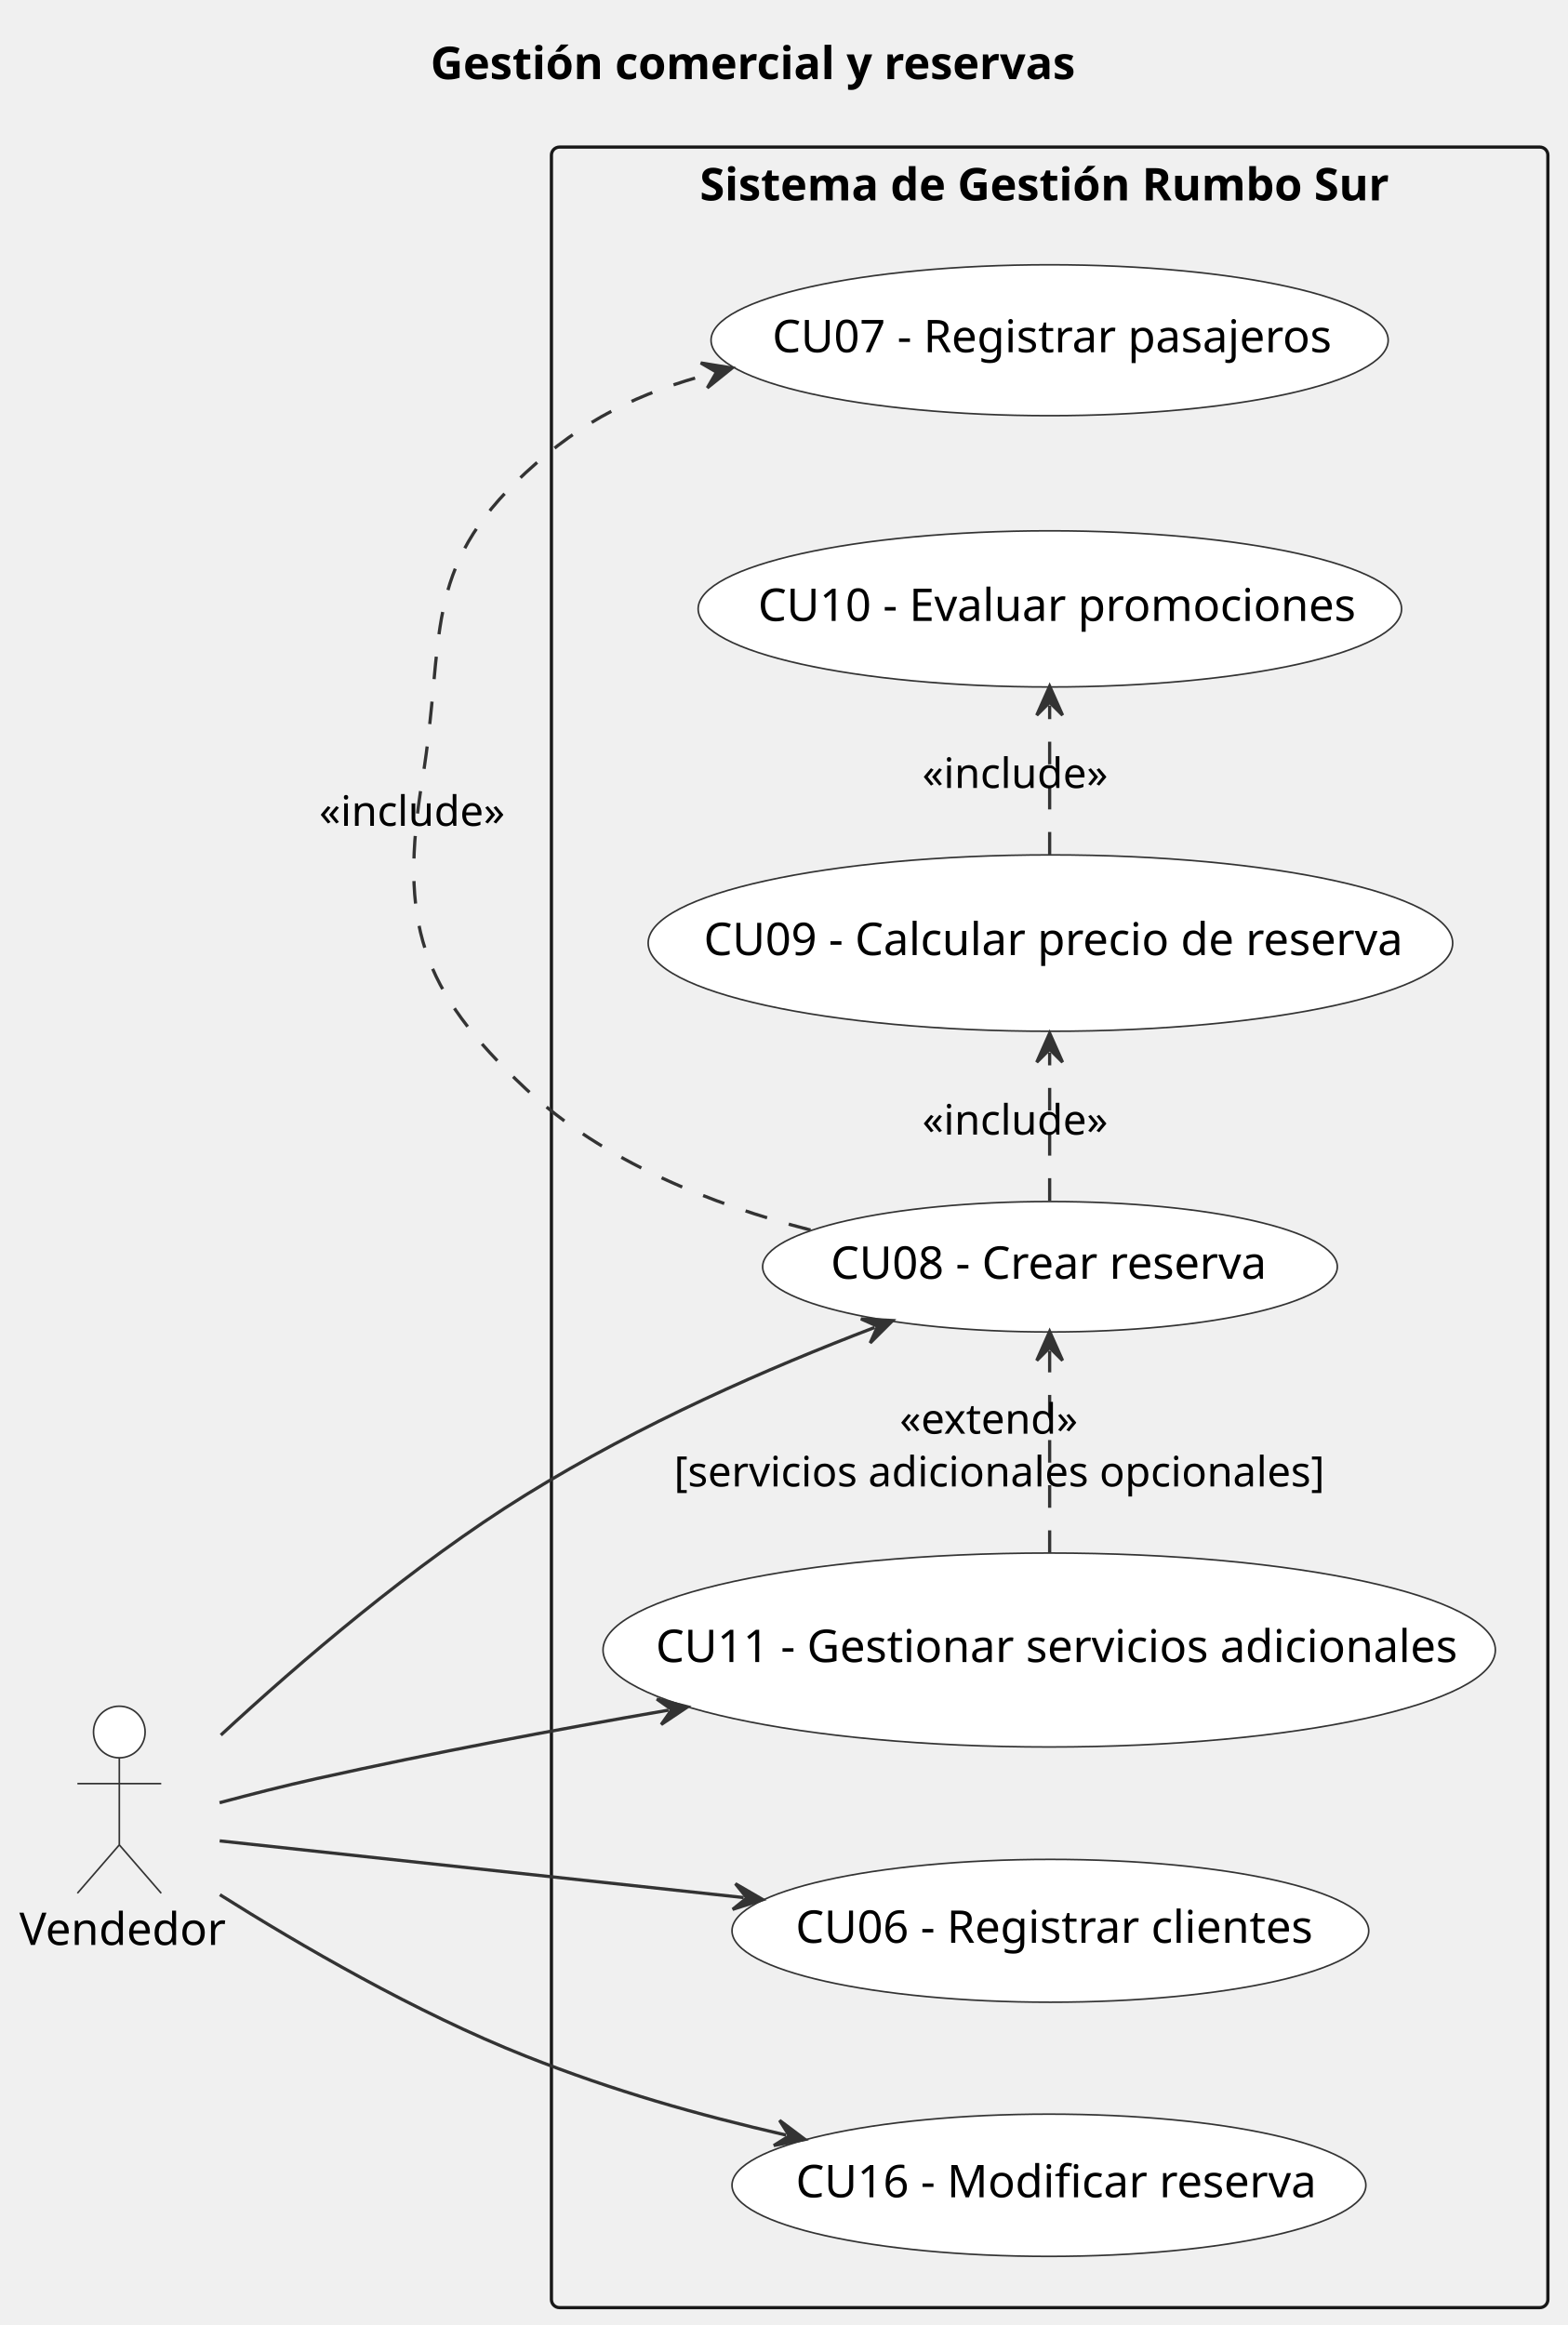
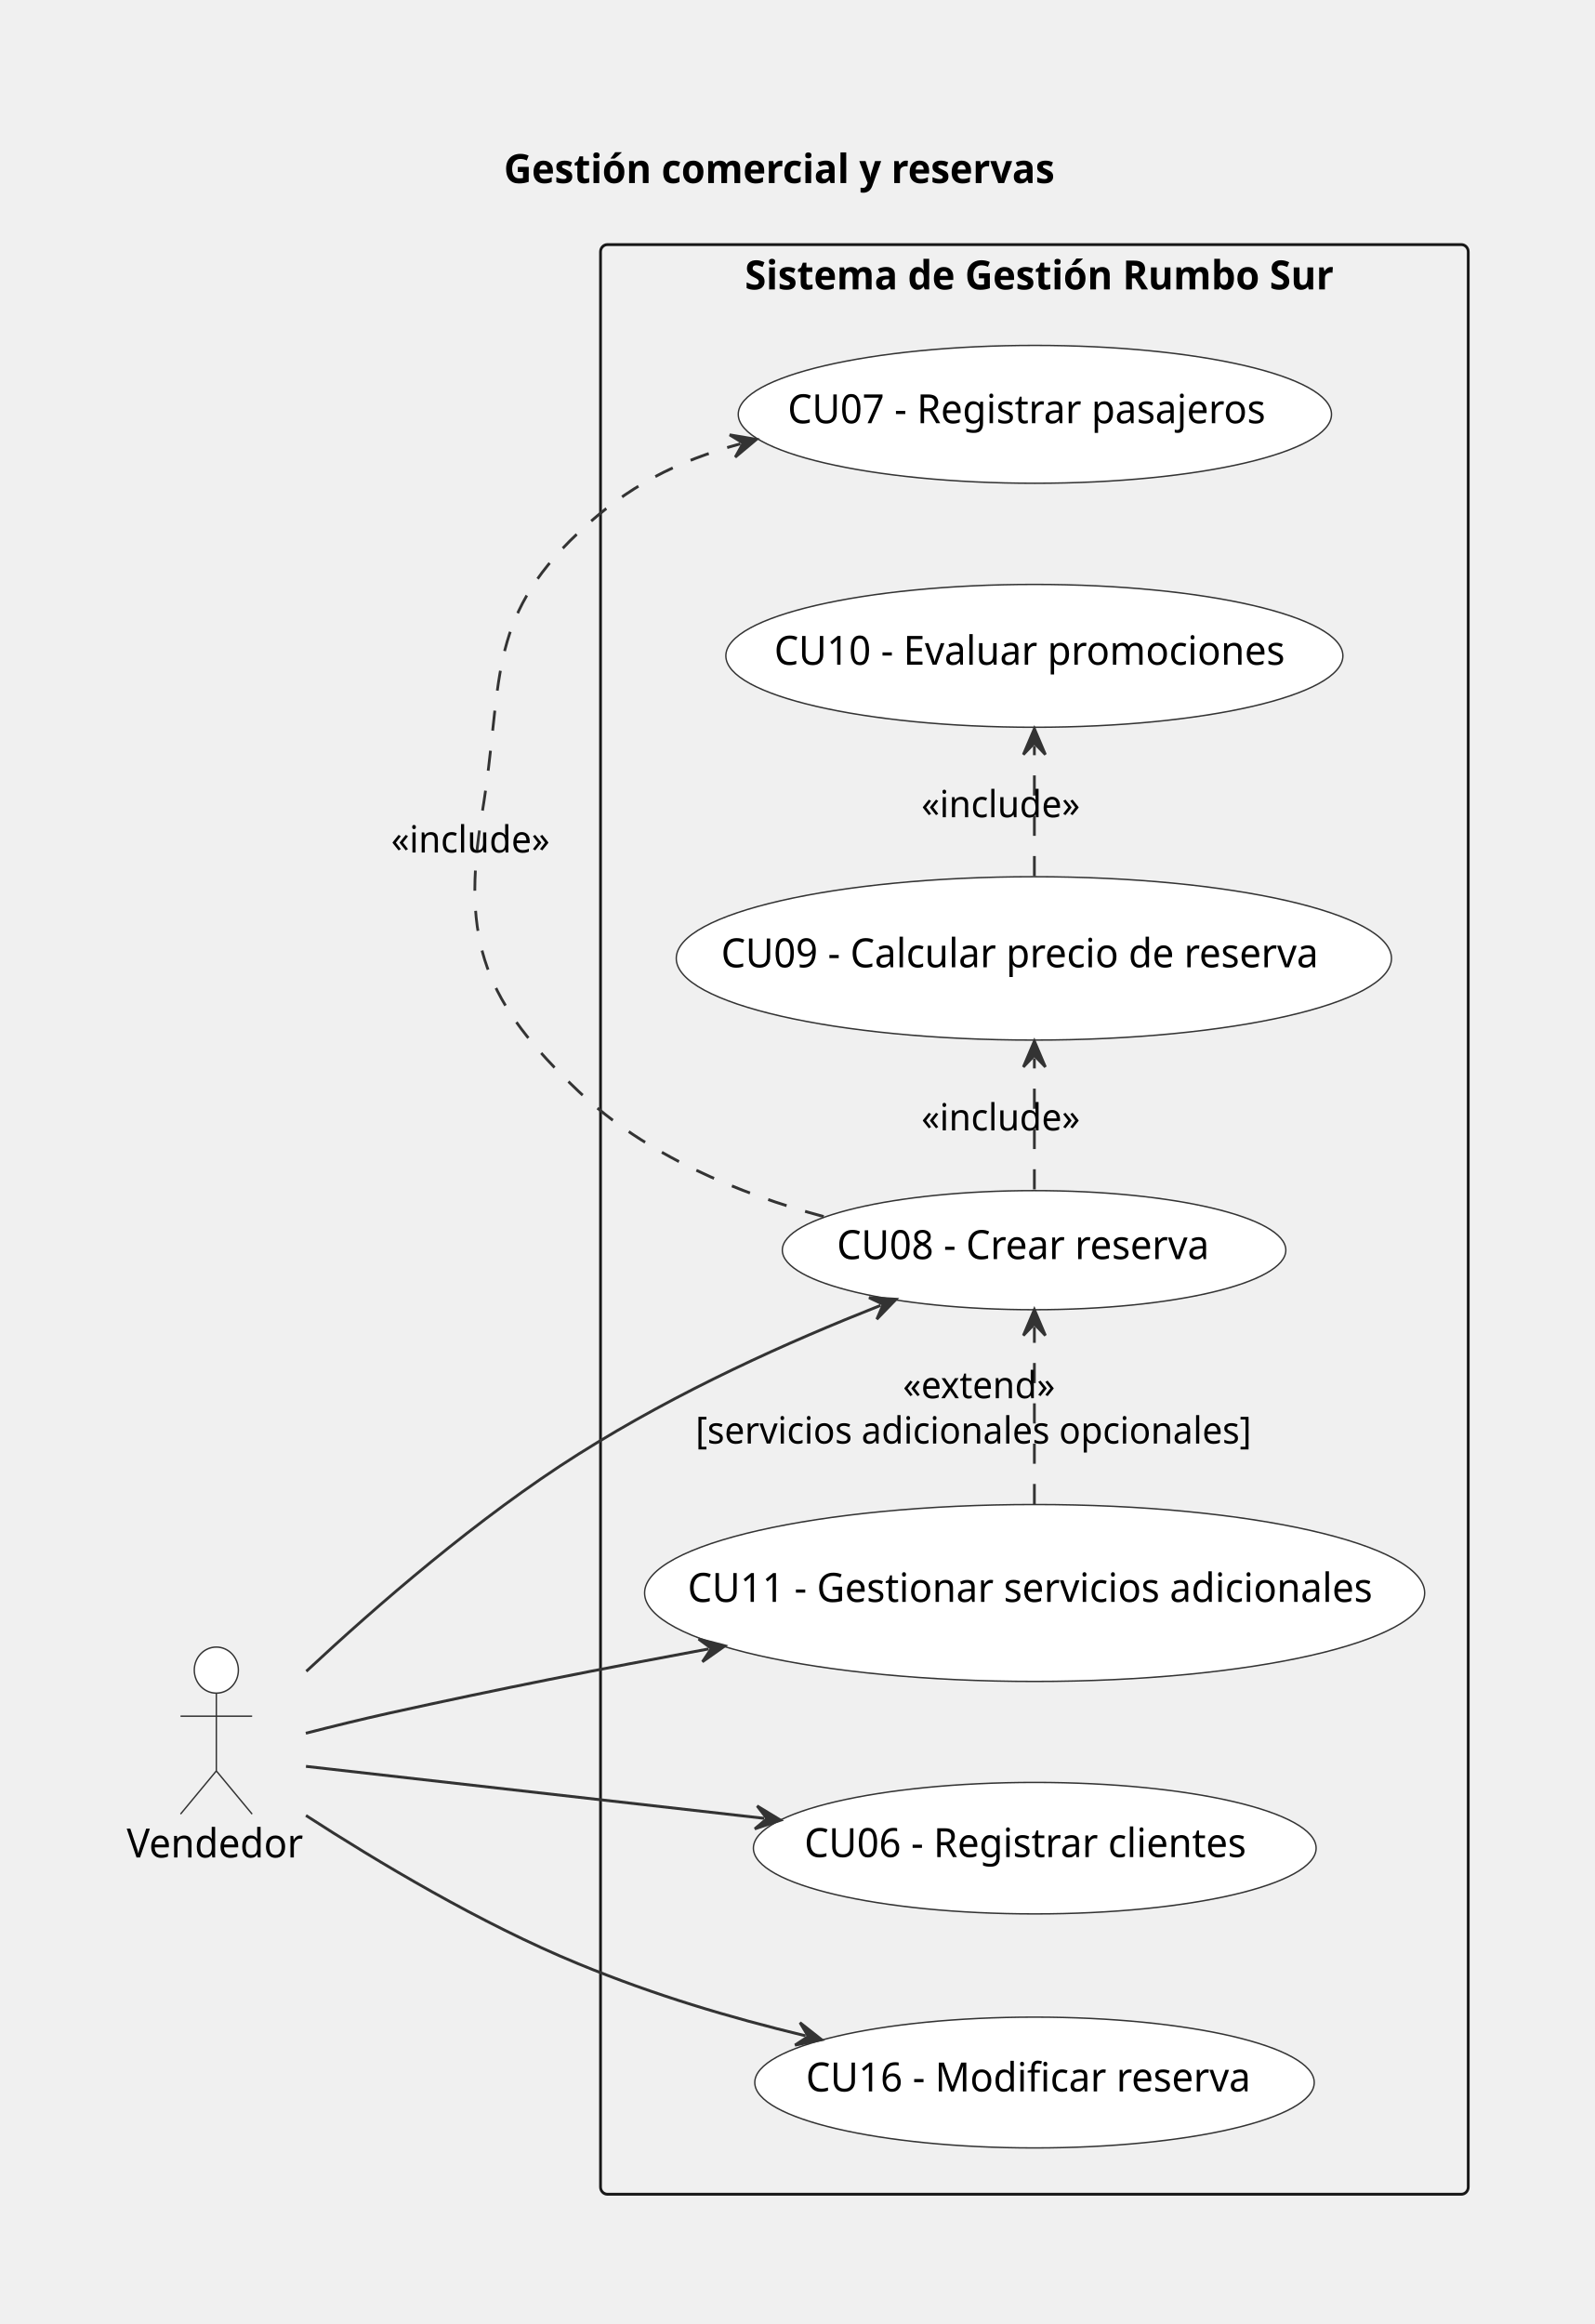
- <svg xmlns="http://www.w3.org/2000/svg" contentStyleType="text/css" height="721px" preserveAspectRatio="none" style="width:486px;height:721px;background:#FFFFFF;" version="1.1" viewBox="0 0 486 721" width="486px" zoomAndPan="magnify">
+ <svg xmlns="http://www.w3.org/2000/svg" contentStyleType="text/css" height="807px" preserveAspectRatio="none" style="width:499px;height:727px;background:#FFFFFF;" version="1.1" viewBox="-40 -40 579 807" width="579px" zoomAndPan="magnify">
  <defs />
  <g>
-     <text fill="#000000" font-family="sans-serif" font-size="14" font-weight="bold" lengthAdjust="spacing" textLength="205" x="133.5" y="24.533">Gestión comercial y reservas</text>
+     <text fill="#000000" font-family="sans-serif" font-size="14" font-weight="bold" lengthAdjust="spacing" textLength="199.165" x="142.917" y="23.562">Gestión comercial y reservas</text>
    <g id="cluster_Sistema de Gestión Rumbo Sur">
-       <rect fill="none" height="670" rx="2.5" ry="2.5" style="stroke:#181818;stroke-width:1.0;" width="309" x="171" y="45.609" />
-       <text fill="#000000" font-family="sans-serif" font-size="14" font-weight="bold" lengthAdjust="spacing" textLength="217" x="217" y="62.143">Sistema de Gestión Rumbo Sur</text>
+       <rect fill="none" height="677" rx="2.5" ry="2.5" style="stroke:#181818;stroke-width:1.0;" width="315" x="178" y="44.94" />
+       <text fill="#000000" font-family="sans-serif" font-size="14" font-weight="bold" lengthAdjust="spacing" textLength="210.191" x="230.404" y="60.502">Sistema de Gestión Rumbo Sur</text>
    </g>
    <g id="elem_CU06">
-       <ellipse cx="325.724" cy="598.754" fill="#FFFFFF" rx="98.724" ry="22.145" style="stroke:#333333;stroke-width:0.5;" />
-       <text fill="#000000" font-family="sans-serif" font-size="14" lengthAdjust="spacing" textLength="158" x="246.724" y="602.483">CU06 - Registrar clientes</text>
+       <ellipse cx="335.638" cy="601.767" fill="#FFFFFF" rx="102.138" ry="22.828" style="stroke:#333333;stroke-width:0.5;" />
+       <text fill="#000000" font-family="sans-serif" font-size="14" lengthAdjust="spacing" textLength="167.275" x="252" y="604.86">CU06 - Registrar clientes</text>
    </g>
    <g id="elem_CU08">
-       <ellipse cx="325.605" cy="392.83" fill="#FFFFFF" rx="89.105" ry="20.221" style="stroke:#333333;stroke-width:0.5;" />
-       <text fill="#000000" font-family="sans-serif" font-size="14" lengthAdjust="spacing" textLength="136" x="257.605" y="396.559">CU08 - Crear reserva</text>
+       <ellipse cx="335.388" cy="394.117" fill="#FFFFFF" rx="91.388" ry="20.678" style="stroke:#333333;stroke-width:0.5;" />
+       <text fill="#000000" font-family="sans-serif" font-size="14" lengthAdjust="spacing" textLength="143.165" x="263.806" y="397.21">CU08 - Crear reserva</text>
    </g>
    <g id="elem_CU07">
-       <ellipse cx="325.49" cy="105.507" fill="#FFFFFF" rx="104.99" ry="23.398" style="stroke:#333333;stroke-width:0.5;" />
-       <text fill="#000000" font-family="sans-serif" font-size="14" lengthAdjust="spacing" textLength="172" x="239.49" y="109.236">CU07 - Registrar pasajeros</text>
+       <ellipse cx="335.68" cy="103.876" fill="#FFFFFF" rx="107.68" ry="23.936" style="stroke:#333333;stroke-width:0.5;" />
+       <text fill="#000000" font-family="sans-serif" font-size="14" lengthAdjust="spacing" textLength="179.464" x="245.949" y="106.968">CU07 - Registrar pasajeros</text>
    </g>
    <g id="elem_CU09">
-       <ellipse cx="325.739" cy="292.457" fill="#FFFFFF" rx="124.739" ry="27.348" style="stroke:#333333;stroke-width:0.5;" />
-       <text fill="#000000" font-family="sans-serif" font-size="14" lengthAdjust="spacing" textLength="215" x="218.239" y="296.186">CU09 - Calcular precio de reserva</text>
+       <ellipse cx="335.315" cy="292.802" fill="#FFFFFF" rx="129.815" ry="28.363" style="stroke:#333333;stroke-width:0.5;" />
+       <text fill="#000000" font-family="sans-serif" font-size="14" lengthAdjust="spacing" textLength="227.069" x="221.78" y="295.895">CU09 - Calcular precio de reserva</text>
    </g>
    <g id="elem_CU10">
-       <ellipse cx="325.567" cy="188.823" fill="#FFFFFF" rx="109.067" ry="24.213" style="stroke:#333333;stroke-width:0.5;" />
-       <text fill="#000000" font-family="sans-serif" font-size="14" lengthAdjust="spacing" textLength="181" x="235.067" y="192.551">CU10 - Evaluar promociones</text>
+       <ellipse cx="335.498" cy="187.739" fill="#FFFFFF" rx="111.998" ry="24.8" style="stroke:#333333;stroke-width:0.5;" />
+       <text fill="#000000" font-family="sans-serif" font-size="14" lengthAdjust="spacing" textLength="188.87" x="241.063" y="190.832">CU10 - Evaluar promociones</text>
    </g>
    <g id="elem_CU11">
-       <ellipse cx="325.359" cy="511.681" fill="#FFFFFF" rx="138.359" ry="30.072" style="stroke:#333333;stroke-width:0.5;" />
-       <text fill="#000000" font-family="sans-serif" font-size="14" lengthAdjust="spacing" textLength="244" x="203.359" y="515.41">CU11 - Gestionar servicios adicionales</text>
+       <ellipse cx="335.591" cy="513.158" fill="#FFFFFF" rx="141.591" ry="30.718" style="stroke:#333333;stroke-width:0.5;" />
+       <text fill="#000000" font-family="sans-serif" font-size="14" lengthAdjust="spacing" textLength="251.925" x="209.629" y="516.25">CU11 - Gestionar servicios adicionales</text>
    </g>
    <g id="elem_CU16">
-       <ellipse cx="325.28" cy="677.665" fill="#FFFFFF" rx="98.28" ry="22.056" style="stroke:#333333;stroke-width:0.5;" />
-       <text fill="#000000" font-family="sans-serif" font-size="14" lengthAdjust="spacing" textLength="157" x="246.78" y="681.394">CU16 - Modificar reserva</text>
+       <ellipse cx="335.545" cy="683.148" fill="#FFFFFF" rx="101.545" ry="22.709" style="stroke:#333333;stroke-width:0.5;" />
+       <text fill="#000000" font-family="sans-serif" font-size="14" lengthAdjust="spacing" textLength="165.963" x="252.564" y="686.241">CU16 - Modificar reserva</text>
    </g>
    <g id="elem_VEN">
-       <ellipse cx="37" cy="537.109" fill="#FFFFFF" rx="8" ry="8" style="stroke:#333333;stroke-width:0.5;" />
-       <path d="M37,545.109 L37,572.109 M24,553.109 L50,553.109 M37,572.109 L24,587.109 M37,572.109 L50,587.109 " fill="none" style="stroke:#333333;stroke-width:0.5;" />
-       <text fill="#000000" font-family="sans-serif" font-size="14" lengthAdjust="spacing" textLength="62" x="6" y="603.143">Vendedor</text>
+       <ellipse cx="38.532" cy="539.939" fill="#FFFFFF" rx="8" ry="8" style="stroke:#333333;stroke-width:0.5;" />
+       <path d="M38.532,547.939 L38.532,574.939 M25.532,555.939 L51.532,555.939 M38.532,574.939 L25.532,589.939 M38.532,574.939 L51.532,589.939 " fill="none" style="stroke:#333333;stroke-width:0.5;" />
+       <text fill="#000000" font-family="sans-serif" font-size="14" lengthAdjust="spacing" textLength="65.064" x="6" y="605.002">Vendedor</text>
    </g>
    <g id="link_VEN_CU06">
-       <path d="M68.12,570.869 C107.77,575.159 173.205,582.244 230.615,588.454 " fill="none" id="VEN-to-CU06" style="stroke:#333333;stroke-width:1.0;" />
-       <polygon fill="#333333" points="236.58,589.099,228.062,584.155,231.609,588.562,227.202,592.108,236.58,589.099" style="stroke:#333333;stroke-width:1.0;" />
+       <path d="M71.07,573.36 C111.87,577.789 178.675,585.032 237.415,591.412 " fill="none" id="VEN-to-CU06" style="stroke:#333333;stroke-width:1.0;" />
+       <polygon fill="#333333" points="243.38,592.059,234.864,587.111,238.409,591.52,234.001,595.064,243.38,592.059" style="stroke:#333333;stroke-width:1.0;" />
    </g>
    <g id="link_VEN_CU08">
-       <path d="M68.49,538.059 C92.71,515.649 128.19,485.149 163,463.609 C199.2,441.209 238.107,424.347 271.217,411.657 " fill="none" id="VEN-to-CU08" style="stroke:#333333;stroke-width:1.0;" />
-       <polygon fill="#333333" points="276.82,409.509,266.985,408.995,272.151,411.299,269.848,416.465,276.82,409.509" style="stroke:#333333;stroke-width:1.0;" />
+       <path d="M71.2,540.35 C96.56,517.72 133.76,486.779 170,464.94 C206.76,442.779 246.078,426.003 279.688,413.283 " fill="none" id="VEN-to-CU08" style="stroke:#333333;stroke-width:1.0;" />
+       <polygon fill="#333333" points="285.3,411.159,275.467,410.604,280.624,412.929,278.298,418.086,285.3,411.159" style="stroke:#333333;stroke-width:1.0;" />
    </g>
    <g id="link_VEN_CU11">
-       <path d="M68.09,559.039 C77.62,556.479 88.21,553.779 98,551.609 C135.33,543.349 170.508,536.704 207.328,530.324 " fill="none" id="VEN-to-CU11" style="stroke:#333333;stroke-width:1.0;" />
-       <polygon fill="#333333" points="213.24,529.299,203.689,526.895,208.313,530.153,205.055,534.777,213.24,529.299" style="stroke:#333333;stroke-width:1.0;" />
+       <path d="M71.02,561.86 C80.62,559.51 91.22,557.01 101,554.939 C140.69,546.539 178.502,539.424 217.262,532.574 " fill="none" id="VEN-to-CU11" style="stroke:#333333;stroke-width:1.0;" />
+       <polygon fill="#333333" points="223.17,531.529,213.611,529.157,218.246,532.4,215.004,537.035,223.17,531.529" style="stroke:#333333;stroke-width:1.0;" />
    </g>
    <g id="link_VEN_CU16">
-       <path d="M68.19,587.559 C92.83,603.079 129,624.159 163,637.609 C190.53,648.499 216.063,655.734 243.783,662.114 " fill="none" id="VEN-to-CU16" style="stroke:#333333;stroke-width:1.0;" />
-       <polygon fill="#333333" points="249.63,663.459,241.756,657.543,244.757,662.338,239.962,665.339,249.63,663.459" style="stroke:#333333;stroke-width:1.0;" />
+       <path d="M71.07,590.419 C96.82,606.36 134.59,628.039 170,641.939 C198.08,652.97 224.205,660.383 252.435,666.933 " fill="none" id="VEN-to-CU16" style="stroke:#333333;stroke-width:1.0;" />
+       <polygon fill="#333333" points="258.28,668.289,250.417,662.359,253.409,667.159,248.609,670.152,258.28,668.289" style="stroke:#333333;stroke-width:1.0;" />
    </g>
    <g id="link_CU08_CU07">
-       <path d="M251.35,381.439 C220.85,373.589 187.1,360.239 163,337.609 C130.21,306.819 123.73,285.989 131,241.609 C138.21,197.639 130.3,176.869 163,146.609 C180.62,130.309 197.959,121.79 221.229,115.65 " fill="none" id="CU08-to-CU07" style="stroke:#333333;stroke-width:1.0;stroke-dasharray:7.0,7.0;" />
-       <polygon fill="#333333" points="227.03,114.119,217.307,112.548,222.196,115.395,219.348,120.283,227.03,114.119" style="stroke:#333333;stroke-width:1.0;" />
-       <text fill="#000000" font-family="sans-serif" font-size="13" lengthAdjust="spacing" textLength="55" x="99" y="256.104">«include»</text>
+       <path d="M259.02,382.45 C228.34,374.55 194.52,361.26 170,338.94 C136.26,308.229 127.18,287.389 135,242.44 C142.89,197.079 135.83,175.799 170,144.94 C187.9,128.769 205.377,120.266 228.797,114.106 " fill="none" id="CU08-to-CU07" style="stroke:#333333;stroke-width:1.0;stroke-dasharray:7.0,7.0;" />
+       <polygon fill="#333333" points="234.6,112.579,224.879,111,229.764,113.851,226.913,118.737,234.6,112.579" style="stroke:#333333;stroke-width:1.0;" />
+       <text fill="#000000" font-family="sans-serif" font-size="13" lengthAdjust="spacing" textLength="59.776" x="102" y="256.033">«include»</text>
    </g>
    <g id="link_CU08_CU09">
-       <path d="M325.5,372.369 C325.5,357.419 325.5,342.879 325.5,326.399 " fill="none" id="CU08-to-CU09" style="stroke:#333333;stroke-width:1.0;stroke-dasharray:7.0,7.0;" />
-       <polygon fill="#333333" points="325.5,320.399,321.5,329.399,325.5,325.399,329.5,329.399,325.5,320.399" style="stroke:#333333;stroke-width:1.0;" />
-       <text fill="#000000" font-family="sans-serif" font-size="13" lengthAdjust="spacing" textLength="55" x="286" y="351.854">«include»</text>
+       <path d="M335.5,373.01 C335.5,358.11 335.5,343.889 335.5,327.5 " fill="none" id="CU08-to-CU09" style="stroke:#333333;stroke-width:1.0;stroke-dasharray:7.0,7.0;" />
+       <polygon fill="#333333" points="335.5,321.5,331.5,330.5,335.5,326.5,339.5,330.5,335.5,321.5" style="stroke:#333333;stroke-width:1.0;" />
+       <text fill="#000000" font-family="sans-serif" font-size="13" lengthAdjust="spacing" textLength="59.776" x="294.5" y="352.533">«include»</text>
    </g>
    <g id="link_CU09_CU10">
-       <path d="M325.5,265.009 C325.5,248.769 325.5,234.409 325.5,218.789 " fill="none" id="CU09-to-CU10" style="stroke:#333333;stroke-width:1.0;stroke-dasharray:7.0,7.0;" />
-       <polygon fill="#333333" points="325.5,212.789,321.5,221.789,325.5,217.789,329.5,221.789,325.5,212.789" style="stroke:#333333;stroke-width:1.0;" />
-       <text fill="#000000" font-family="sans-serif" font-size="13" lengthAdjust="spacing" textLength="55" x="286" y="244.355">«include»</text>
+       <path d="M335.5,264.25 C335.5,248.22 335.5,234.429 335.5,219.019 " fill="none" id="CU09-to-CU10" style="stroke:#333333;stroke-width:1.0;stroke-dasharray:7.0,7.0;" />
+       <polygon fill="#333333" points="335.5,213.019,331.5,222.019,335.5,218.019,339.5,222.019,335.5,213.019" style="stroke:#333333;stroke-width:1.0;" />
+       <text fill="#000000" font-family="sans-serif" font-size="13" lengthAdjust="spacing" textLength="59.776" x="294.5" y="243.783">«include»</text>
    </g>
    <g id="link_CU11_CU08">
-       <path d="M325.5,481.579 C325.5,460.099 325.5,437.759 325.5,418.899 " fill="none" id="CU11-to-CU08" style="stroke:#333333;stroke-width:1.0;stroke-dasharray:7.0,7.0;" />
-       <polygon fill="#333333" points="325.5,412.899,321.5,421.899,325.5,417.899,329.5,421.899,325.5,412.899" style="stroke:#333333;stroke-width:1.0;" />
-       <text fill="#000000" font-family="sans-serif" font-size="13" lengthAdjust="spacing" textLength="53" x="279" y="444.604">«extend»</text>
-       <text fill="#000000" font-family="sans-serif" font-size="13" lengthAdjust="spacing" textLength="193" x="209" y="460.956">[servicios adicionales opcionales]</text>
+       <path d="M335.5,482.289 C335.5,461.079 335.5,439.42 335.5,420.74 " fill="none" id="CU11-to-CU08" style="stroke:#333333;stroke-width:1.0;stroke-dasharray:7.0,7.0;" />
+       <polygon fill="#333333" points="335.5,414.74,331.5,423.74,335.5,419.74,339.5,423.74,335.5,414.74" style="stroke:#333333;stroke-width:1.0;" />
+       <text fill="#000000" font-family="sans-serif" font-size="13" lengthAdjust="spacing" textLength="57.294" x="287.783" y="445.533">«extend»</text>
+       <text fill="#000000" font-family="sans-serif" font-size="13" lengthAdjust="spacing" textLength="207.86" x="212.5" y="461.263">[servicios adicionales opcionales]</text>
    </g>
  </g>
</svg>
